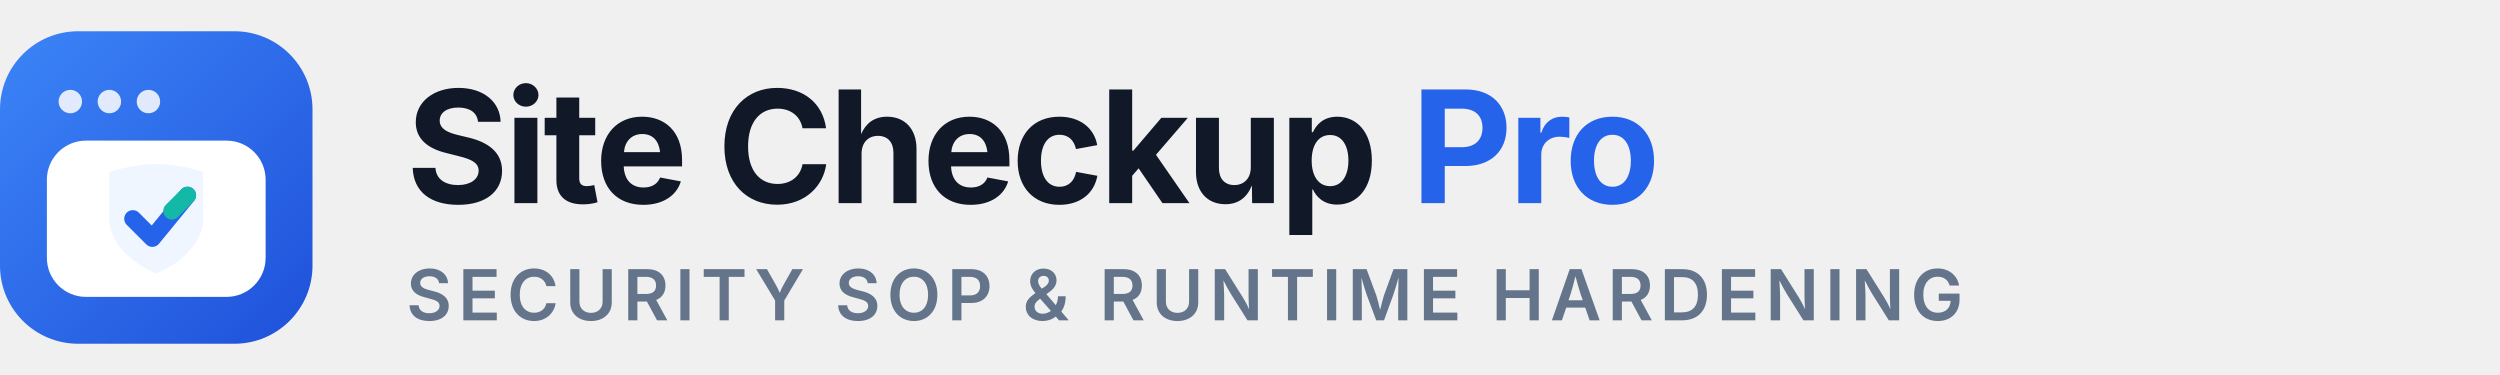
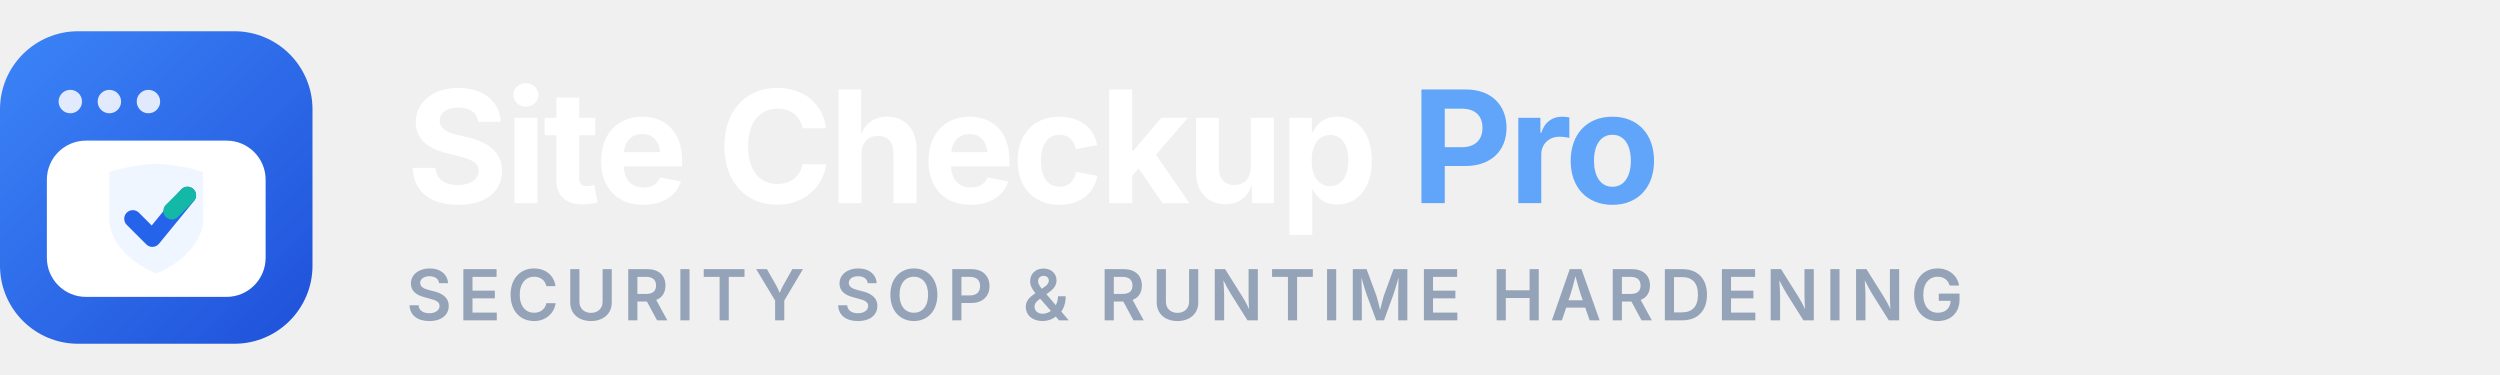
<svg xmlns="http://www.w3.org/2000/svg" width="320" height="48" viewBox="0 0 320 48" fill="none">
  <defs>
-     <linearGradient id="wpsgLogoGrad" x1="0" y1="4" x2="40" y2="44" gradientUnits="userSpaceOnUse">
+     <linearGradient id="wpsgLogoGradWhite" x1="0" y1="4" x2="40" y2="44" gradientUnits="userSpaceOnUse">
      <stop offset="0%" stop-color="#3B82F6" />
      <stop offset="100%" stop-color="#1D4ED8" />
    </linearGradient>
  </defs>
  <g transform="translate(0, 4)">
-     <rect width="40" height="40" rx="10" fill="url(#wpsgLogoGrad)" />
+     <rect width="40" height="40" rx="10" fill="url(#wpsgLogoGradWhite)" />
    <circle cx="9" cy="9" r="1.5" fill="#FFFFFF" fill-opacity="0.85" />
    <circle cx="14" cy="9" r="1.5" fill="#FFFFFF" fill-opacity="0.85" />
    <circle cx="19" cy="9" r="1.5" fill="#FFFFFF" fill-opacity="0.85" />
    <rect x="6" y="14" width="28" height="20" rx="5" fill="#FFFFFF" />
    <path d="M20 17C23 17 26 18 26 18V24C26 27.5 22.5 30 20 31C17.5 30 14 27.5 14 24V18C14 18 17 17 20 17Z" fill="#EFF6FF" />
    <path d="M17 24L19.5 26.5L24 21" stroke="#2563EB" stroke-width="2.2" stroke-linecap="round" stroke-linejoin="round" />
    <path d="M22 23L24 21" stroke="#14B8A6" stroke-width="2.2" stroke-linecap="round" stroke-linejoin="round" />
  </g>
  <g transform="translate(52, 0)">
-     <text x="0" y="26" font-family="'Inter', -apple-system, BlinkMacSystemFont, 'Segoe UI', Roboto, sans-serif" font-size="20" font-weight="700" letter-spacing="-0.5" fill="#111827">
-       Site Checkup <tspan fill="#2563EB">Pro</tspan>
+     <text x="0" y="26" font-family="'Inter', -apple-system, BlinkMacSystemFont, 'Segoe UI', Roboto, sans-serif" font-size="20" font-weight="700" letter-spacing="-0.5" fill="#FFFFFF">
+       Site Checkup <tspan fill="#60A5FA">Pro</tspan>
    </text>
-     <text x="0" y="41" font-family="'Inter', -apple-system, BlinkMacSystemFont, 'Segoe UI', Roboto, sans-serif" font-size="9" font-weight="600" letter-spacing="0.8" fill="#64748B">
+     <text x="0" y="41" font-family="'Inter', -apple-system, BlinkMacSystemFont, 'Segoe UI', Roboto, sans-serif" font-size="9" font-weight="600" letter-spacing="0.8" fill="#94A3B8">
      SECURITY SOP &amp; RUNTIME HARDENING
    </text>
  </g>
</svg>
